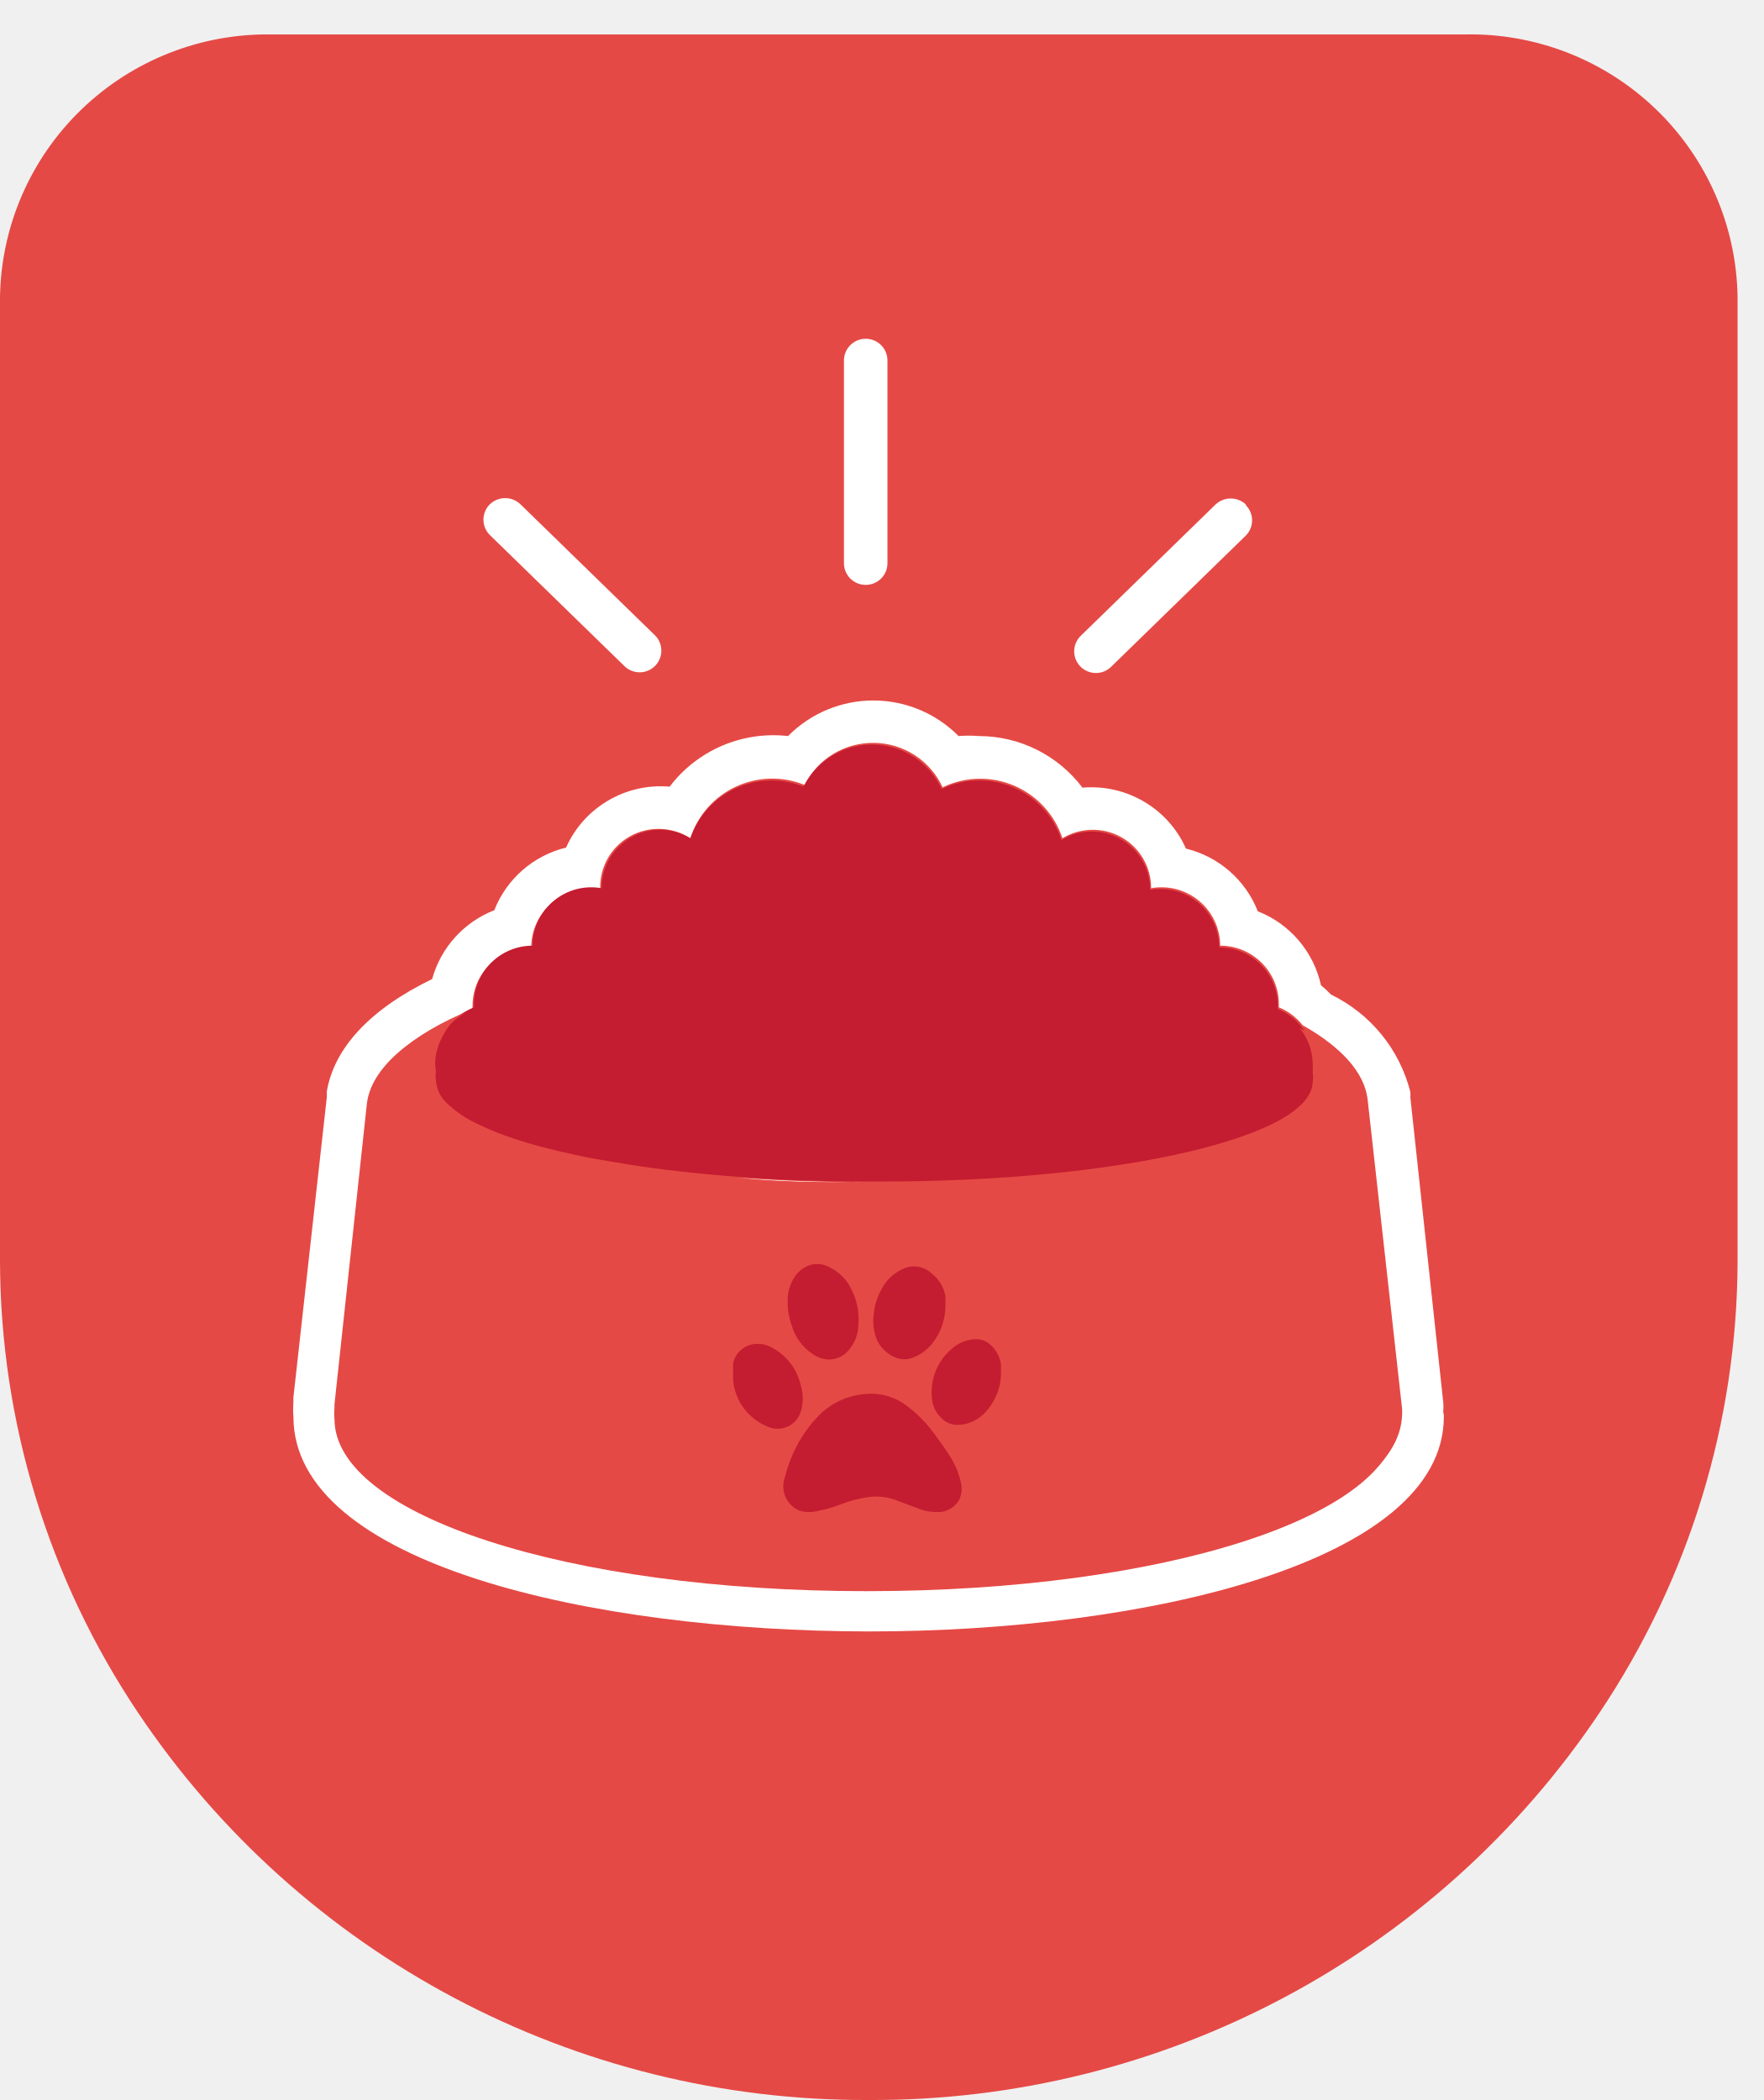
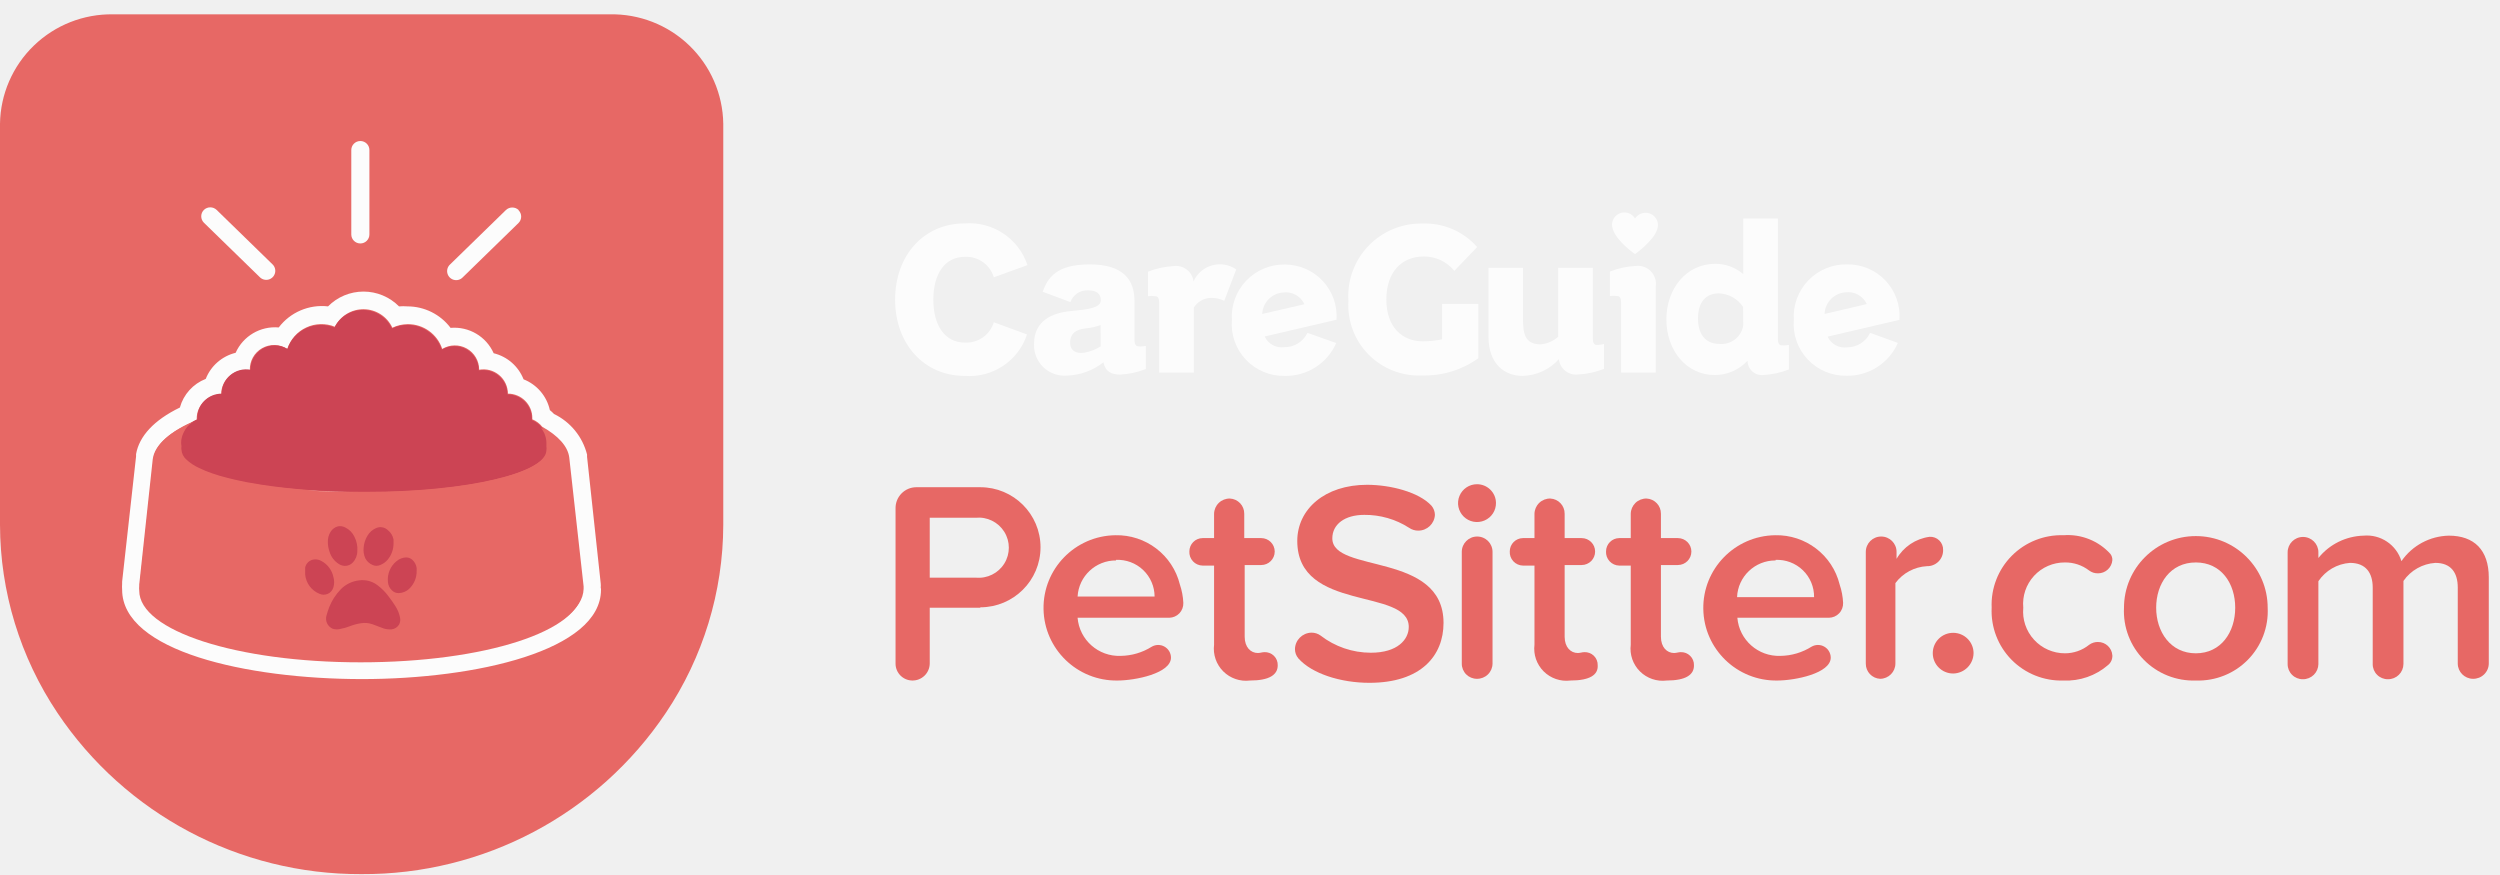
- <svg xmlns="http://www.w3.org/2000/svg" width="42" height="50" viewBox="0 0 42 50" fill="none">
-   <path d="M34.862 0.82H6.468C4.779 0.793 3.148 1.438 1.935 2.61C0.722 3.783 0.026 5.389 0 7.074V30.025C0.01 33.854 1.153 37.595 3.287 40.779C7.165 46.565 13.692 50.027 20.669 50C27.659 50.038 34.2 46.574 38.084 40.779C40.218 37.595 41.362 33.854 41.371 30.025V7.074C41.346 5.382 40.644 3.77 39.422 2.596C38.2 1.422 36.559 0.782 34.862 0.82Z" fill="#E54945" />
-   <path d="M20.612 8.066C20.326 8.066 20.094 8.297 20.094 8.582V13.41C20.094 13.695 20.326 13.926 20.612 13.926C20.898 13.926 21.13 13.695 21.13 13.41V8.582C21.13 8.297 20.898 8.066 20.612 8.066Z" fill="white" />
-   <path d="M12.393 12.008C12.189 11.811 11.866 11.811 11.662 12.008C11.46 12.21 11.46 12.536 11.662 12.738L14.851 15.844C14.981 15.983 15.177 16.039 15.361 15.991C15.545 15.942 15.688 15.797 15.732 15.612C15.777 15.427 15.716 15.233 15.574 15.107L12.393 12.008Z" fill="white" />
-   <path d="M29.668 12.016C29.465 11.82 29.141 11.82 28.937 12.016L25.748 15.123C25.606 15.25 25.545 15.444 25.59 15.629C25.634 15.813 25.777 15.959 25.961 16.007C26.145 16.056 26.341 15.999 26.471 15.861L29.66 12.754C29.862 12.553 29.862 12.226 29.66 12.025L29.668 12.016Z" fill="white" />
-   <path fill-rule="evenodd" clip-rule="evenodd" d="M34.361 33.369C34.37 33.448 34.37 33.528 34.361 33.607L34.377 33.688V33.73C34.377 37.205 27.26 38.844 20.686 38.844C14.086 38.836 6.986 37.238 6.986 33.73C6.977 33.615 6.977 33.5 6.986 33.385C6.984 33.347 6.984 33.309 6.986 33.27L7.783 26.107C7.78 26.063 7.78 26.019 7.783 25.975C7.964 24.951 8.802 24.033 10.289 23.311C10.495 22.563 11.044 21.955 11.769 21.672C12.061 20.927 12.699 20.371 13.478 20.18C13.905 19.222 14.896 18.639 15.944 18.73C16.604 17.86 17.676 17.402 18.763 17.525C19.299 16.983 20.03 16.678 20.793 16.678C21.555 16.678 22.287 16.983 22.823 17.525C22.984 17.512 23.146 17.512 23.307 17.525C24.277 17.526 25.19 17.981 25.773 18.754C26.821 18.664 27.811 19.246 28.238 20.205C29.018 20.395 29.655 20.952 29.948 21.697C30.712 21.997 31.276 22.658 31.452 23.459C31.536 23.527 31.616 23.601 31.69 23.68C32.633 24.137 33.324 24.986 33.58 26C33.583 26.044 33.583 26.087 33.58 26.131L34.361 33.369ZM8.005 33.713C8.005 36.016 13.56 37.812 20.669 37.812C27.762 37.803 33.317 36.008 33.383 33.688C33.386 33.639 33.386 33.59 33.383 33.541L32.561 26.164C32.479 25.525 31.928 24.926 31.016 24.41C30.867 24.222 30.672 24.075 30.449 23.984C30.451 23.959 30.451 23.934 30.449 23.91C30.449 23.14 29.824 22.516 29.052 22.516C29.051 22.104 28.867 21.714 28.55 21.45C28.233 21.185 27.815 21.075 27.408 21.148C27.41 20.646 27.14 20.182 26.702 19.935C26.264 19.689 25.726 19.698 25.296 19.959C25.018 19.112 24.226 18.54 23.332 18.541C23.024 18.542 22.721 18.612 22.444 18.746C22.151 18.111 21.52 17.699 20.819 17.687C20.118 17.675 19.472 18.064 19.157 18.689C18.629 18.474 18.035 18.49 17.519 18.731C17.002 18.972 16.61 19.417 16.437 19.959C15.999 19.675 15.439 19.66 14.987 19.919C14.534 20.178 14.266 20.669 14.292 21.189C13.885 21.116 13.467 21.226 13.15 21.491C12.833 21.755 12.649 22.145 12.648 22.557C11.877 22.557 11.251 23.181 11.251 23.951C11.249 23.975 11.249 24 11.251 24.025C9.78 24.631 8.884 25.41 8.785 26.23L8.005 33.361V33.451C7.996 33.538 7.996 33.626 8.005 33.713Z" fill="white" />
-   <path d="M11.358 26.779C11.083 26.654 10.83 26.485 10.61 26.279C10.83 26.485 11.083 26.654 11.358 26.779Z" fill="white" />
-   <path d="M20.645 28.148C19.576 28.148 18.549 28.148 17.587 28.041C18.557 28.115 19.584 28.148 20.645 28.148Z" fill="white" />
-   <path d="M10.552 24.648C10.469 24.793 10.411 24.95 10.38 25.115C10.356 25.25 10.356 25.389 10.38 25.525C10.368 25.592 10.368 25.662 10.38 25.73C10.396 25.936 10.49 26.13 10.643 26.27C10.863 26.477 11.115 26.646 11.391 26.77C11.631 26.886 11.878 26.987 12.13 27.074C12.41 27.172 12.714 27.262 13.043 27.344C13.371 27.426 13.733 27.508 14.111 27.582L14.933 27.721C15.755 27.852 16.659 27.951 17.628 28.025C18.598 28.098 19.625 28.131 20.686 28.131C20.686 28.131 20.949 28.131 21.023 28.131C26.702 28.131 31.304 27.049 31.304 25.721C31.315 25.654 31.315 25.584 31.304 25.516C31.308 25.451 31.308 25.385 31.304 25.32C31.303 25.003 31.193 24.696 30.992 24.451C30.842 24.263 30.647 24.116 30.424 24.025C30.426 24 30.426 23.975 30.424 23.951C30.424 23.181 29.799 22.557 29.027 22.557C29.027 22.145 28.843 21.755 28.526 21.491C28.209 21.226 27.79 21.116 27.384 21.189C27.386 20.687 27.116 20.223 26.677 19.976C26.239 19.73 25.701 19.739 25.272 20C24.994 19.153 24.201 18.58 23.307 18.582C23 18.583 22.696 18.653 22.42 18.787C22.127 18.152 21.495 17.74 20.794 17.728C20.093 17.716 19.447 18.105 19.132 18.73C18.612 18.522 18.03 18.536 17.52 18.768C17.011 19 16.619 19.431 16.437 19.959C16.007 19.698 15.469 19.689 15.031 19.935C14.593 20.182 14.322 20.646 14.325 21.148C13.918 21.075 13.5 21.185 13.183 21.45C12.866 21.714 12.682 22.104 12.681 22.516C11.909 22.516 11.284 23.14 11.284 23.91C11.282 23.934 11.282 23.959 11.284 23.984C10.967 24.109 10.707 24.345 10.552 24.648Z" fill="#C41C30" />
-   <path d="M33.309 33.607L32.487 26.23C32.405 25.59 31.855 24.992 30.942 24.475C31.143 24.721 31.254 25.027 31.255 25.344C31.259 25.41 31.259 25.476 31.255 25.541C31.266 25.609 31.266 25.678 31.255 25.746C31.255 27.074 26.652 28.156 20.973 28.156C20.891 28.156 20.636 28.156 20.636 28.156C19.568 28.156 18.541 28.156 17.579 28.049C16.618 27.943 15.705 27.877 14.883 27.746L14.062 27.607C13.684 27.533 13.322 27.451 12.993 27.369C12.665 27.287 12.352 27.189 12.081 27.098C11.829 27.012 11.582 26.91 11.341 26.795C11.066 26.671 10.813 26.502 10.594 26.295C10.44 26.154 10.346 25.961 10.331 25.754C10.319 25.686 10.319 25.617 10.331 25.549C10.306 25.414 10.306 25.275 10.331 25.139C10.361 24.975 10.42 24.817 10.503 24.672C10.661 24.397 10.907 24.183 11.202 24.066C9.739 24.672 8.843 25.434 8.736 26.27L7.964 33.434V33.525C7.955 33.612 7.955 33.7 7.964 33.787C7.964 36.074 13.519 37.885 20.628 37.885C27.721 37.885 33.285 36.09 33.285 33.787C33.297 33.727 33.305 33.667 33.309 33.607Z" fill="#E54945" />
-   <path d="M19.067 33.607C19.129 33.406 19.129 33.192 19.067 32.992C18.985 32.612 18.742 32.286 18.401 32.098C18.273 32.02 18.123 31.985 17.974 32C17.719 32.023 17.509 32.209 17.456 32.459C17.456 32.516 17.456 32.574 17.456 32.631V32.869C17.503 33.359 17.82 33.783 18.278 33.967C18.429 34.036 18.603 34.035 18.755 33.966C18.906 33.897 19.02 33.766 19.067 33.607Z" fill="#C41C30" />
-   <path d="M22.617 34.672C22.51 34.5 22.387 34.328 22.264 34.164C22.072 33.894 21.839 33.656 21.573 33.459C21.278 33.241 20.91 33.147 20.546 33.197C20.151 33.239 19.782 33.416 19.502 33.697C19.21 33.995 18.981 34.349 18.828 34.738C18.763 34.893 18.721 35.057 18.672 35.221C18.589 35.525 18.744 35.843 19.034 35.967C19.187 36.013 19.349 36.013 19.502 35.967C19.668 35.936 19.83 35.89 19.987 35.828C20.201 35.743 20.425 35.682 20.653 35.648C20.862 35.616 21.076 35.633 21.277 35.697L21.845 35.91C21.974 35.966 22.114 35.996 22.255 36H22.395C22.576 35.98 22.737 35.877 22.831 35.721C22.895 35.595 22.913 35.45 22.88 35.312C22.833 35.084 22.744 34.867 22.617 34.672Z" fill="#C41C30" />
-   <path d="M21.319 32.32C21.455 32.379 21.61 32.379 21.746 32.32C21.911 32.256 22.058 32.151 22.173 32.016C22.396 31.75 22.515 31.413 22.51 31.066V30.861C22.472 30.65 22.358 30.46 22.19 30.328C22.007 30.148 21.731 30.102 21.499 30.213C21.305 30.299 21.142 30.442 21.031 30.623C20.9 30.831 20.821 31.067 20.801 31.311C20.776 31.521 20.808 31.733 20.891 31.926C20.981 32.105 21.133 32.245 21.319 32.32Z" fill="#C41C30" />
-   <path d="M19.371 32.254C19.471 32.321 19.587 32.36 19.708 32.369C19.884 32.377 20.055 32.308 20.176 32.18C20.344 32.003 20.438 31.768 20.439 31.525C20.461 31.241 20.404 30.958 20.275 30.705C20.167 30.472 19.981 30.284 19.749 30.172C19.621 30.102 19.473 30.079 19.33 30.107C19.155 30.152 19.005 30.264 18.91 30.418C18.799 30.594 18.745 30.8 18.754 31.008C18.753 31.19 18.783 31.37 18.845 31.541C18.926 31.835 19.113 32.089 19.371 32.254Z" fill="#C41C30" />
-   <path d="M23.579 32.016C23.482 31.929 23.355 31.882 23.225 31.885C23.029 31.893 22.841 31.965 22.691 32.09C22.328 32.38 22.139 32.834 22.19 33.295C22.203 33.473 22.282 33.639 22.412 33.762C22.514 33.87 22.657 33.93 22.806 33.926C23.029 33.92 23.243 33.833 23.406 33.68C23.69 33.409 23.845 33.031 23.833 32.639C23.833 32.598 23.833 32.549 23.833 32.492C23.809 32.308 23.719 32.139 23.579 32.016Z" fill="#C41C30" />
+ <svg xmlns="http://www.w3.org/2000/svg" width="143" height="50" viewBox="0 0 143 50" fill="none">
+   <g opacity="0.81">
+     <path d="M111.721 38.525C111.076 38.525 110.554 38.004 110.554 37.361C110.554 36.718 111.076 36.197 111.721 36.197C112.365 36.197 112.888 36.718 112.888 37.361C112.879 38 112.362 38.516 111.721 38.525Z" fill="#E54945" />
+     <path fill-rule="evenodd" clip-rule="evenodd" d="M53.181 34.762H56.074V34.738C57.976 34.738 59.518 33.2 59.518 31.303C59.518 29.407 57.976 27.869 56.074 27.869H52.409C52.091 27.871 51.788 27.999 51.566 28.226C51.343 28.452 51.221 28.757 51.225 29.074V37.959C51.225 38.487 51.649 38.917 52.179 38.926C52.44 38.931 52.693 38.831 52.881 38.65C53.069 38.468 53.177 38.22 53.181 37.959V34.762ZM53.181 29.615H55.811C56.465 29.551 57.098 29.863 57.445 30.419C57.792 30.976 57.792 31.68 57.445 32.237C57.098 32.793 56.465 33.105 55.811 33.041H53.181V29.615Z" fill="#E54945" />
+     <path fill-rule="evenodd" clip-rule="evenodd" d="M61.638 35.336H66.881C67.102 35.332 67.312 35.239 67.464 35.079C67.615 34.918 67.695 34.704 67.687 34.484C67.671 34.126 67.604 33.773 67.489 33.434C67.073 31.745 65.535 30.572 63.791 30.615C61.49 30.651 59.654 32.541 59.69 34.836C59.727 37.131 61.621 38.962 63.923 38.926C64.942 38.926 66.98 38.516 66.98 37.615C66.978 37.354 66.836 37.115 66.609 36.987C66.382 36.858 66.104 36.86 65.879 36.992C65.347 37.326 64.732 37.508 64.103 37.516C62.829 37.565 61.743 36.604 61.638 35.336ZM61.638 34.123C61.704 32.959 62.672 32.051 63.84 32.057L63.832 32.025C64.408 31.998 64.969 32.207 65.387 32.603C65.804 32.999 66.041 33.548 66.043 34.123H61.638Z" fill="#E54945" />
+     <path d="M71.5 38.926C70.936 38.996 70.372 38.803 69.97 38.403C69.569 38.002 69.375 37.439 69.445 36.877V32.352H68.788C68.577 32.348 68.377 32.259 68.234 32.104C68.091 31.949 68.018 31.743 68.032 31.533C68.036 31.118 68.372 30.783 68.788 30.779H69.445V29.385C69.45 29.151 69.547 28.927 69.717 28.764C69.886 28.601 70.114 28.512 70.349 28.516C70.813 28.538 71.176 28.922 71.171 29.385V30.779H72.141C72.568 30.779 72.914 31.124 72.914 31.549C72.914 31.975 72.568 32.32 72.141 32.32H71.196V36.418C71.196 37.025 71.541 37.352 71.952 37.352C72.067 37.352 72.215 37.303 72.314 37.303C72.519 37.292 72.72 37.367 72.867 37.51C73.014 37.654 73.093 37.852 73.086 38.057C73.086 38.598 72.609 38.926 71.5 38.926Z" fill="#E54945" />
+     <path d="M78.329 39.057C76.686 39.057 75.042 38.533 74.27 37.664C74.14 37.513 74.07 37.321 74.072 37.123C74.085 36.612 74.497 36.202 75.009 36.188C75.198 36.184 75.383 36.242 75.535 36.352C76.358 36.989 77.37 37.335 78.412 37.336C79.957 37.336 80.581 36.566 80.581 35.861C80.581 33.598 74.204 35.041 74.204 30.943C74.204 29.123 75.782 27.73 78.198 27.73C79.513 27.73 81.157 28.139 81.88 28.926C82.005 29.073 82.075 29.258 82.077 29.451C82.051 29.957 81.632 30.353 81.124 30.352C80.936 30.354 80.752 30.296 80.598 30.189C79.834 29.698 78.942 29.442 78.034 29.451C76.916 29.451 76.209 29.992 76.209 30.795C76.209 32.812 82.57 31.549 82.57 35.631C82.57 37.5 81.288 39.057 78.329 39.057Z" fill="#E54945" />
+     <path fill-rule="evenodd" clip-rule="evenodd" d="M84.912 29.773C85.317 29.601 85.577 29.201 85.57 28.762C85.561 28.171 85.078 27.697 84.485 27.697C84.045 27.697 83.648 27.962 83.481 28.369C83.314 28.775 83.41 29.241 83.724 29.55C84.038 29.858 84.507 29.946 84.912 29.773ZM83.867 38.576C84.031 38.739 84.253 38.83 84.485 38.828C84.718 38.83 84.943 38.74 85.109 38.577C85.276 38.414 85.371 38.192 85.373 37.959V31.566C85.373 31.081 84.979 30.689 84.493 30.689C84.008 30.689 83.614 31.081 83.614 31.566V37.959C83.612 38.19 83.703 38.412 83.867 38.576Z" fill="#E54945" />
+     <path d="M89.827 38.926C89.263 38.996 88.699 38.803 88.297 38.403C87.896 38.002 87.702 37.439 87.772 36.877V32.352H87.115C86.904 32.348 86.704 32.259 86.561 32.104C86.418 31.949 86.345 31.743 86.359 31.533C86.363 31.118 86.699 30.783 87.115 30.779H87.772V29.385C87.777 29.151 87.874 28.927 88.044 28.764C88.213 28.601 88.441 28.512 88.676 28.516C89.14 28.538 89.503 28.922 89.498 29.385V30.779H90.468C90.895 30.779 91.241 31.124 91.241 31.549C91.241 31.975 90.895 32.32 90.468 32.32H89.498V36.418C89.498 37.025 89.844 37.352 90.254 37.352C90.369 37.352 90.517 37.303 90.616 37.303C90.821 37.292 91.022 37.367 91.169 37.51C91.316 37.654 91.396 37.852 91.388 38.057C91.421 38.598 90.945 38.926 89.827 38.926Z" fill="#E54945" />
+     <path d="M95.333 38.926C94.77 38.996 94.205 38.803 93.804 38.403C93.402 38.002 93.209 37.439 93.279 36.877V32.352H92.621C92.41 32.348 92.21 32.259 92.068 32.104C91.925 31.949 91.852 31.743 91.865 31.533C91.87 31.118 92.206 30.783 92.621 30.779H93.279V29.385C93.283 29.151 93.381 28.927 93.55 28.764C93.72 28.601 93.947 28.512 94.183 28.516C94.646 28.538 95.01 28.922 95.005 29.385V30.779H95.974C96.401 30.779 96.747 31.124 96.747 31.549C96.747 31.975 96.401 32.32 95.974 32.32H95.005V36.418C95.005 37.025 95.35 37.352 95.761 37.352C95.876 37.352 96.024 37.303 96.122 37.303C96.328 37.292 96.528 37.367 96.675 37.51C96.823 37.654 96.902 37.852 96.895 38.057C96.903 38.598 96.426 38.926 95.333 38.926Z" fill="#E54945" />
+     <path fill-rule="evenodd" clip-rule="evenodd" d="M99.377 35.336H104.604C104.827 35.336 105.042 35.245 105.197 35.084C105.352 34.924 105.434 34.707 105.426 34.484C105.409 34.126 105.343 33.773 105.228 33.434C104.812 31.745 103.274 30.572 101.53 30.615C99.229 30.651 97.393 32.541 97.429 34.836C97.465 37.131 99.36 38.962 101.661 38.926C102.681 38.926 104.719 38.516 104.719 37.615C104.716 37.354 104.575 37.115 104.348 36.987C104.121 36.858 103.843 36.86 103.617 36.992C103.085 37.326 102.471 37.508 101.842 37.516C100.568 37.565 99.481 36.604 99.377 35.336ZM99.36 34.156C99.409 32.979 100.382 32.052 101.563 32.057V32.025C102.143 32 102.707 32.214 103.124 32.617C103.541 33.02 103.773 33.577 103.765 34.156H99.36Z" fill="#E54945" />
+     <path d="M110.225 32.385C109.508 32.423 108.845 32.777 108.417 33.352V37.959C108.413 38.437 108.025 38.823 107.546 38.828C107.082 38.806 106.719 38.422 106.724 37.959V31.566C106.724 31.081 107.118 30.689 107.603 30.689C108.089 30.689 108.483 31.081 108.483 31.566V31.967C108.882 31.276 109.58 30.81 110.373 30.705C110.578 30.693 110.779 30.768 110.926 30.912C111.073 31.055 111.153 31.254 111.146 31.459C111.152 31.705 111.058 31.944 110.884 32.118C110.71 32.293 110.472 32.39 110.225 32.385Z" fill="#E54945" />
+     <path d="M120.58 38.041C119.876 38.651 118.964 38.968 118.033 38.926C116.921 38.962 115.844 38.532 115.064 37.742C114.284 36.951 113.87 35.871 113.923 34.762C113.875 33.657 114.29 32.581 115.07 31.794C115.85 31.007 116.924 30.579 118.033 30.615C119.042 30.539 120.031 30.933 120.712 31.68C120.791 31.784 120.832 31.911 120.827 32.041C120.792 32.468 120.434 32.797 120.005 32.795C119.822 32.799 119.642 32.741 119.495 32.631C119.1 32.328 118.614 32.166 118.115 32.172C117.443 32.167 116.8 32.446 116.346 32.939C115.892 33.433 115.669 34.095 115.731 34.762C115.669 35.431 115.892 36.095 116.346 36.591C116.799 37.087 117.441 37.369 118.115 37.369C118.617 37.369 119.104 37.199 119.495 36.885C119.642 36.775 119.822 36.718 120.005 36.721C120.44 36.721 120.801 37.058 120.827 37.492C120.837 37.704 120.746 37.908 120.58 38.041Z" fill="#E54945" />
+     <path fill-rule="evenodd" clip-rule="evenodd" d="M122.63 37.744C123.411 38.536 124.489 38.964 125.602 38.926C126.714 38.964 127.792 38.536 128.573 37.744C129.354 36.953 129.767 35.871 129.711 34.762C129.711 32.499 127.871 30.664 125.602 30.664C123.332 30.664 121.492 32.499 121.492 34.762C121.437 35.871 121.849 36.953 122.63 37.744ZM123.333 34.762C123.333 33.385 124.139 32.172 125.602 32.172C127.056 32.172 127.854 33.369 127.854 34.762C127.854 36.156 127.048 37.369 125.602 37.369C124.155 37.369 123.333 36.139 123.333 34.762Z" fill="#E54945" />
+     <path d="M141.455 38.828C140.976 38.823 140.588 38.437 140.584 37.959V33.607C140.584 32.787 140.222 32.197 139.302 32.197C138.567 32.245 137.895 32.625 137.477 33.23V37.984C137.475 38.216 137.38 38.438 137.214 38.601C137.047 38.764 136.823 38.855 136.59 38.852C136.358 38.855 136.135 38.764 135.971 38.6C135.807 38.437 135.716 38.215 135.719 37.984V33.607C135.719 32.787 135.34 32.197 134.42 32.197C133.687 32.249 133.019 32.636 132.612 33.246V37.984C132.61 38.216 132.515 38.438 132.349 38.601C132.182 38.764 131.958 38.855 131.724 38.852C131.493 38.855 131.27 38.764 131.106 38.6C130.942 38.437 130.851 38.215 130.853 37.984V31.59C130.853 31.106 131.247 30.713 131.733 30.713C132.218 30.713 132.612 31.106 132.612 31.59V31.918C133.242 31.134 134.186 30.667 135.193 30.639C136.171 30.551 137.078 31.16 137.362 32.098C137.978 31.205 138.988 30.662 140.074 30.639C141.521 30.639 142.359 31.459 142.359 33.033V37.951C142.357 38.187 142.26 38.413 142.09 38.577C141.921 38.742 141.692 38.832 141.455 38.828Z" fill="#E54945" />
+     <path d="M34.862 0.82H6.468C4.779 0.793 3.148 1.438 1.935 2.61C0.722 3.783 0.026 5.389 0 7.074V30.025C0.01 33.854 1.153 37.595 3.287 40.779C7.165 46.565 13.692 50.027 20.669 50C27.659 50.038 34.2 46.574 38.084 40.779C40.218 37.595 41.362 33.854 41.371 30.025V7.074C41.346 5.382 40.644 3.77 39.422 2.596C38.2 1.422 36.559 0.782 34.862 0.82Z" fill="#E54945" />
+     <path d="M20.612 8.066C20.326 8.066 20.094 8.297 20.094 8.582V13.41C20.094 13.695 20.326 13.926 20.612 13.926C20.898 13.926 21.13 13.695 21.13 13.41V8.582C21.13 8.297 20.898 8.066 20.612 8.066Z" fill="white" />
+     <path d="M12.393 12.008C12.189 11.811 11.866 11.811 11.662 12.008C11.46 12.21 11.46 12.536 11.662 12.738L14.851 15.844C14.981 15.983 15.177 16.039 15.361 15.991C15.545 15.942 15.688 15.797 15.732 15.612C15.777 15.427 15.716 15.233 15.574 15.107L12.393 12.008Z" fill="white" />
+     <path d="M29.668 12.016C29.465 11.82 29.141 11.82 28.937 12.016L25.748 15.123C25.606 15.25 25.545 15.444 25.59 15.629C25.634 15.813 25.777 15.959 25.961 16.007C26.145 16.056 26.341 15.999 26.471 15.861L29.66 12.754C29.862 12.553 29.862 12.226 29.66 12.025L29.668 12.016Z" fill="white" />
+     <path fill-rule="evenodd" clip-rule="evenodd" d="M34.361 33.369C34.37 33.448 34.37 33.528 34.361 33.607L34.377 33.688V33.73C34.377 37.205 27.26 38.844 20.686 38.844C14.086 38.836 6.986 37.238 6.986 33.73C6.977 33.615 6.977 33.5 6.986 33.385C6.984 33.347 6.984 33.309 6.986 33.27L7.783 26.107C7.78 26.063 7.78 26.019 7.783 25.975C7.964 24.951 8.802 24.033 10.289 23.311C10.495 22.563 11.044 21.955 11.769 21.672C12.061 20.927 12.699 20.371 13.478 20.18C13.905 19.222 14.896 18.639 15.944 18.73C16.604 17.86 17.676 17.402 18.763 17.525C19.299 16.983 20.03 16.678 20.793 16.678C21.555 16.678 22.287 16.983 22.823 17.525C22.984 17.512 23.146 17.512 23.307 17.525C24.277 17.526 25.19 17.981 25.773 18.754C26.821 18.664 27.811 19.246 28.238 20.205C29.018 20.395 29.655 20.952 29.948 21.697C30.712 21.997 31.276 22.658 31.452 23.459C31.536 23.527 31.616 23.601 31.69 23.68C32.633 24.137 33.324 24.986 33.58 26C33.583 26.044 33.583 26.087 33.58 26.131L34.361 33.369ZM8.005 33.713C8.005 36.016 13.56 37.812 20.669 37.812C27.762 37.803 33.317 36.008 33.383 33.688C33.386 33.639 33.386 33.59 33.383 33.541L32.561 26.164C32.479 25.525 31.928 24.926 31.016 24.41C30.867 24.222 30.672 24.075 30.449 23.984C30.451 23.959 30.451 23.934 30.449 23.91C30.449 23.14 29.824 22.516 29.052 22.516C29.051 22.104 28.867 21.714 28.55 21.45C28.233 21.185 27.815 21.075 27.408 21.148C27.41 20.646 27.14 20.182 26.702 19.935C26.264 19.689 25.726 19.698 25.296 19.959C25.018 19.112 24.226 18.54 23.332 18.541C23.024 18.542 22.721 18.612 22.444 18.746C22.151 18.111 21.52 17.699 20.819 17.687C20.118 17.675 19.472 18.064 19.157 18.689C18.629 18.474 18.035 18.49 17.519 18.731C17.002 18.972 16.61 19.417 16.437 19.959C15.999 19.675 15.439 19.66 14.987 19.919C14.534 20.178 14.266 20.669 14.292 21.189C13.885 21.116 13.467 21.226 13.15 21.491C12.833 21.755 12.649 22.145 12.648 22.557C11.877 22.557 11.251 23.181 11.251 23.951C11.249 23.975 11.249 24 11.251 24.025C9.78 24.631 8.884 25.41 8.785 26.23L8.005 33.361V33.451C7.996 33.538 7.996 33.626 8.005 33.713Z" fill="white" />
+     <path d="M11.358 26.779C11.083 26.654 10.83 26.485 10.61 26.279C10.83 26.485 11.083 26.654 11.358 26.779Z" fill="white" />
+     <path d="M20.645 28.148C19.576 28.148 18.549 28.148 17.587 28.041C18.557 28.115 19.584 28.148 20.645 28.148Z" fill="white" />
+     <path d="M10.552 24.648C10.469 24.793 10.411 24.95 10.38 25.115C10.356 25.25 10.356 25.389 10.38 25.525C10.368 25.592 10.368 25.662 10.38 25.73C10.396 25.936 10.49 26.13 10.643 26.27C10.863 26.477 11.115 26.646 11.391 26.77C11.631 26.886 11.878 26.987 12.13 27.074C12.41 27.172 12.714 27.262 13.043 27.344C13.371 27.426 13.733 27.508 14.111 27.582L14.933 27.721C15.755 27.852 16.659 27.951 17.628 28.025C18.598 28.098 19.625 28.131 20.686 28.131C20.686 28.131 20.949 28.131 21.023 28.131C26.702 28.131 31.304 27.049 31.304 25.721C31.315 25.654 31.315 25.584 31.304 25.516C31.308 25.451 31.308 25.385 31.304 25.32C31.303 25.003 31.193 24.696 30.992 24.451C30.842 24.263 30.647 24.116 30.424 24.025C30.426 24 30.426 23.975 30.424 23.951C30.424 23.181 29.799 22.557 29.027 22.557C29.027 22.145 28.843 21.755 28.526 21.491C28.209 21.226 27.79 21.116 27.384 21.189C27.386 20.687 27.116 20.223 26.677 19.976C26.239 19.73 25.701 19.739 25.272 20C24.994 19.153 24.201 18.58 23.307 18.582C23 18.583 22.696 18.653 22.42 18.787C22.127 18.152 21.495 17.74 20.794 17.728C20.093 17.716 19.447 18.105 19.132 18.73C18.612 18.522 18.03 18.536 17.52 18.768C17.011 19 16.619 19.431 16.437 19.959C16.007 19.698 15.469 19.689 15.031 19.935C14.593 20.182 14.322 20.646 14.325 21.148C13.918 21.075 13.5 21.185 13.183 21.45C12.866 21.714 12.682 22.104 12.681 22.516C11.909 22.516 11.284 23.14 11.284 23.91C11.282 23.934 11.282 23.959 11.284 23.984C10.967 24.109 10.707 24.345 10.552 24.648Z" fill="#C41C30" />
+     <path d="M33.309 33.607L32.487 26.23C32.405 25.59 31.855 24.992 30.942 24.475C31.143 24.721 31.254 25.027 31.255 25.344C31.259 25.41 31.259 25.476 31.255 25.541C31.266 25.609 31.266 25.678 31.255 25.746C31.255 27.074 26.652 28.156 20.973 28.156C20.891 28.156 20.636 28.156 20.636 28.156C19.568 28.156 18.541 28.156 17.579 28.049C16.618 27.943 15.705 27.877 14.883 27.746L14.062 27.607C13.684 27.533 13.322 27.451 12.993 27.369C12.665 27.287 12.352 27.189 12.081 27.098C11.829 27.012 11.582 26.91 11.341 26.795C11.066 26.671 10.813 26.502 10.594 26.295C10.44 26.154 10.346 25.961 10.331 25.754C10.319 25.686 10.319 25.617 10.331 25.549C10.306 25.414 10.306 25.275 10.331 25.139C10.361 24.975 10.42 24.817 10.503 24.672C10.661 24.397 10.907 24.183 11.202 24.066C9.739 24.672 8.843 25.434 8.736 26.27L7.964 33.434V33.525C7.955 33.612 7.955 33.7 7.964 33.787C7.964 36.074 13.519 37.885 20.628 37.885C27.721 37.885 33.285 36.09 33.285 33.787C33.297 33.727 33.305 33.667 33.309 33.607Z" fill="#E54945" />
+     <path d="M19.067 33.607C19.129 33.406 19.129 33.192 19.067 32.992C18.985 32.612 18.742 32.286 18.401 32.098C18.273 32.02 18.123 31.985 17.974 32C17.719 32.023 17.509 32.209 17.456 32.459C17.456 32.516 17.456 32.574 17.456 32.631V32.869C17.503 33.359 17.82 33.783 18.278 33.967C18.429 34.036 18.603 34.035 18.755 33.966C18.906 33.897 19.02 33.766 19.067 33.607Z" fill="#C41C30" />
+     <path d="M22.617 34.672C22.51 34.5 22.387 34.328 22.264 34.164C22.072 33.894 21.839 33.656 21.573 33.459C21.278 33.241 20.91 33.147 20.546 33.197C20.151 33.239 19.782 33.416 19.502 33.697C19.21 33.995 18.981 34.349 18.828 34.738C18.763 34.893 18.721 35.057 18.672 35.221C18.589 35.525 18.744 35.843 19.034 35.967C19.187 36.013 19.349 36.013 19.502 35.967C19.668 35.936 19.83 35.89 19.987 35.828C20.201 35.743 20.425 35.682 20.653 35.648C20.862 35.616 21.076 35.633 21.277 35.697L21.845 35.91C21.974 35.966 22.114 35.996 22.255 36H22.395C22.576 35.98 22.737 35.877 22.831 35.721C22.895 35.595 22.913 35.45 22.88 35.312C22.833 35.084 22.744 34.867 22.617 34.672Z" fill="#C41C30" />
+     <path d="M21.319 32.32C21.455 32.379 21.61 32.379 21.746 32.32C21.911 32.256 22.058 32.151 22.173 32.016C22.396 31.75 22.515 31.413 22.51 31.066V30.861C22.472 30.65 22.358 30.46 22.19 30.328C22.007 30.148 21.731 30.102 21.499 30.213C21.305 30.299 21.142 30.442 21.031 30.623C20.9 30.831 20.821 31.067 20.801 31.311C20.776 31.521 20.808 31.733 20.891 31.926C20.981 32.105 21.133 32.245 21.319 32.32Z" fill="#C41C30" />
+     <path d="M19.371 32.254C19.471 32.321 19.587 32.36 19.708 32.369C19.884 32.377 20.055 32.308 20.176 32.18C20.344 32.003 20.438 31.768 20.439 31.525C20.461 31.241 20.404 30.958 20.275 30.705C20.167 30.472 19.981 30.284 19.749 30.172C19.621 30.102 19.473 30.079 19.33 30.107C19.155 30.152 19.005 30.264 18.91 30.418C18.799 30.594 18.745 30.8 18.754 31.008C18.753 31.19 18.783 31.37 18.845 31.541C18.926 31.835 19.113 32.089 19.371 32.254Z" fill="#C41C30" />
+     <path d="M23.579 32.016C23.482 31.929 23.355 31.882 23.225 31.885C23.029 31.893 22.841 31.965 22.691 32.09C22.328 32.38 22.139 32.834 22.19 33.295C22.203 33.473 22.282 33.639 22.412 33.762C22.514 33.87 22.657 33.93 22.806 33.926C23.029 33.92 23.243 33.833 23.406 33.68C23.69 33.409 23.845 33.031 23.833 32.639C23.833 32.598 23.833 32.549 23.833 32.492C23.809 32.308 23.719 32.139 23.579 32.016Z" fill="#C41C30" />
+     <path d="M55.203 14.688C55.955 14.658 56.633 15.14 56.847 15.861L58.77 15.164C58.264 13.64 56.783 12.656 55.178 12.779C52.836 12.779 51.201 14.615 51.201 17.139C51.201 19.664 52.844 21.5 55.178 21.5C56.773 21.625 58.246 20.646 58.745 19.131L56.847 18.434C56.63 19.151 55.953 19.63 55.203 19.598C54.028 19.598 53.387 18.598 53.387 17.139C53.387 15.68 54.028 14.688 55.203 14.688Z" fill="white" />
+     <path fill-rule="evenodd" clip-rule="evenodd" d="M64.892 19.459C64.892 19.68 64.975 19.811 65.114 19.811C65.257 19.826 65.401 19.817 65.542 19.787V21.107C65.075 21.291 64.581 21.399 64.079 21.426C63.578 21.426 63.224 21.262 63.117 20.721C62.522 21.193 61.79 21.46 61.03 21.484C60.529 21.524 60.036 21.348 59.675 20.999C59.315 20.651 59.122 20.164 59.148 19.664C59.148 18.295 60.266 17.918 61.087 17.811C61.193 17.797 61.318 17.785 61.454 17.772C62.099 17.711 62.969 17.628 62.969 17.18C62.961 16.77 62.69 16.607 62.23 16.607C61.784 16.588 61.378 16.86 61.227 17.279L59.641 16.689C59.928 15.902 60.413 15.123 62.328 15.123C64.243 15.123 64.892 16 64.892 17.213V19.459ZM62.032 20.172C62.363 20.114 62.678 19.991 62.961 19.811L62.953 18.59C62.689 18.69 62.412 18.753 62.131 18.779C61.49 18.844 61.211 19.115 61.211 19.598C61.211 20.082 61.589 20.246 62.032 20.172Z" fill="white" />
+     <path d="M68.27 16.098C68.237 15.83 68.098 15.586 67.883 15.421C67.668 15.256 67.396 15.184 67.128 15.221C66.626 15.248 66.132 15.356 65.665 15.541V16.943C65.806 16.921 65.951 16.921 66.092 16.943C66.232 16.943 66.306 17.074 66.306 17.295V21.311H68.287V17.59C68.489 17.272 68.83 17.068 69.207 17.041C69.49 17.026 69.773 17.082 70.029 17.205L70.711 15.41C70.308 15.131 69.8 15.047 69.328 15.18C68.856 15.313 68.468 15.65 68.27 16.098Z" fill="white" />
+     <path fill-rule="evenodd" clip-rule="evenodd" d="M71.29 16.049C71.87 15.446 72.676 15.113 73.513 15.131C74.331 15.136 75.11 15.478 75.665 16.076C76.221 16.673 76.504 17.474 76.448 18.287L72.338 19.246C72.533 19.671 72.983 19.921 73.448 19.861C74.017 19.872 74.54 19.552 74.787 19.041L76.431 19.623C75.921 20.788 74.755 21.53 73.481 21.5C72.642 21.517 71.836 21.178 71.261 20.569C70.686 19.96 70.397 19.137 70.465 18.303C70.411 17.47 70.711 16.652 71.29 16.049ZM73.39 16.73C72.738 16.779 72.226 17.307 72.199 17.959L74.615 17.402C74.399 16.933 73.902 16.661 73.39 16.73Z" fill="white" />
+     <path d="M82.488 19.41C82.128 19.484 81.762 19.523 81.395 19.525C80.195 19.525 79.299 18.705 79.299 17.131C79.299 15.557 80.179 14.672 81.428 14.672C82.109 14.66 82.758 14.963 83.187 15.492L84.493 14.131C83.706 13.235 82.556 12.741 81.362 12.787C80.196 12.764 79.074 13.229 78.269 14.071C77.465 14.913 77.051 16.053 77.13 17.213C77.06 18.356 77.483 19.474 78.29 20.288C79.098 21.102 80.215 21.534 81.362 21.475C82.507 21.505 83.63 21.16 84.559 20.492V17.385H82.488V19.402V19.41Z" fill="white" />
+     <path d="M91.323 19.73C91.183 19.73 91.109 19.598 91.109 19.377V15.32H89.129V19.262C88.849 19.515 88.493 19.668 88.118 19.697C87.197 19.697 87.115 19.025 87.115 18.23V15.32H85.142V19.254C85.142 20.82 86.063 21.5 87.082 21.5C87.882 21.485 88.639 21.138 89.169 20.541C89.196 20.807 89.33 21.051 89.541 21.217C89.752 21.382 90.022 21.455 90.287 21.418C90.789 21.391 91.283 21.283 91.75 21.098V19.672C91.612 19.714 91.467 19.733 91.323 19.73Z" fill="white" />
+     <path d="M93.55 15.213C93.048 15.24 92.554 15.348 92.087 15.533V16.934C92.229 16.912 92.373 16.912 92.514 16.934C92.654 16.934 92.728 17.066 92.728 17.287V21.311H94.709V16.393C94.758 16.072 94.653 15.747 94.425 15.514C94.197 15.282 93.873 15.171 93.55 15.213Z" fill="white" />
+     <path fill-rule="evenodd" clip-rule="evenodd" d="M101.694 19.402C101.694 19.623 101.768 19.754 101.908 19.754C102.048 19.767 102.19 19.759 102.327 19.73V21.131C101.86 21.316 101.366 21.424 100.864 21.451C100.632 21.474 100.402 21.398 100.229 21.242C100.057 21.085 99.959 20.863 99.96 20.631C99.479 21.154 98.799 21.452 98.087 21.451C96.459 21.451 95.317 20.041 95.317 18.27C95.317 16.5 96.468 15.09 98.111 15.09C98.7 15.086 99.269 15.296 99.714 15.68V12.5H101.694V19.402ZM98.35 19.672C99.013 19.736 99.612 19.272 99.714 18.615L99.706 17.557C99.397 17.092 98.884 16.802 98.325 16.779C97.585 16.779 97.125 17.27 97.125 18.213C97.125 19.156 97.585 19.672 98.35 19.672Z" fill="white" />
+     <path fill-rule="evenodd" clip-rule="evenodd" d="M104.538 19.254C104.732 19.68 105.182 19.929 105.647 19.869C106.212 19.872 106.728 19.55 106.971 19.041L108.557 19.615C108.049 20.774 106.891 21.515 105.623 21.492C104.784 21.508 103.978 21.17 103.403 20.561C102.828 19.952 102.539 19.129 102.607 18.295C102.554 17.462 102.853 16.644 103.433 16.041C104.012 15.438 104.818 15.105 105.656 15.123C106.486 15.111 107.283 15.448 107.852 16.052C108.421 16.655 108.709 17.469 108.647 18.295L104.538 19.254ZM106.782 17.393C106.566 16.925 106.069 16.653 105.557 16.721H105.549C104.897 16.775 104.388 17.307 104.365 17.959L106.782 17.393Z" fill="white" />
+     <path d="M94.125 12.172C93.882 12.171 93.655 12.295 93.525 12.5C93.341 12.185 92.945 12.062 92.614 12.218C92.282 12.373 92.125 12.755 92.251 13.098C92.449 13.779 93.492 14.516 93.525 14.533C93.525 14.533 94.602 13.771 94.799 13.098C94.871 12.883 94.834 12.647 94.7 12.463C94.567 12.28 94.353 12.171 94.125 12.172Z" fill="white" />
+   </g>
</svg>
